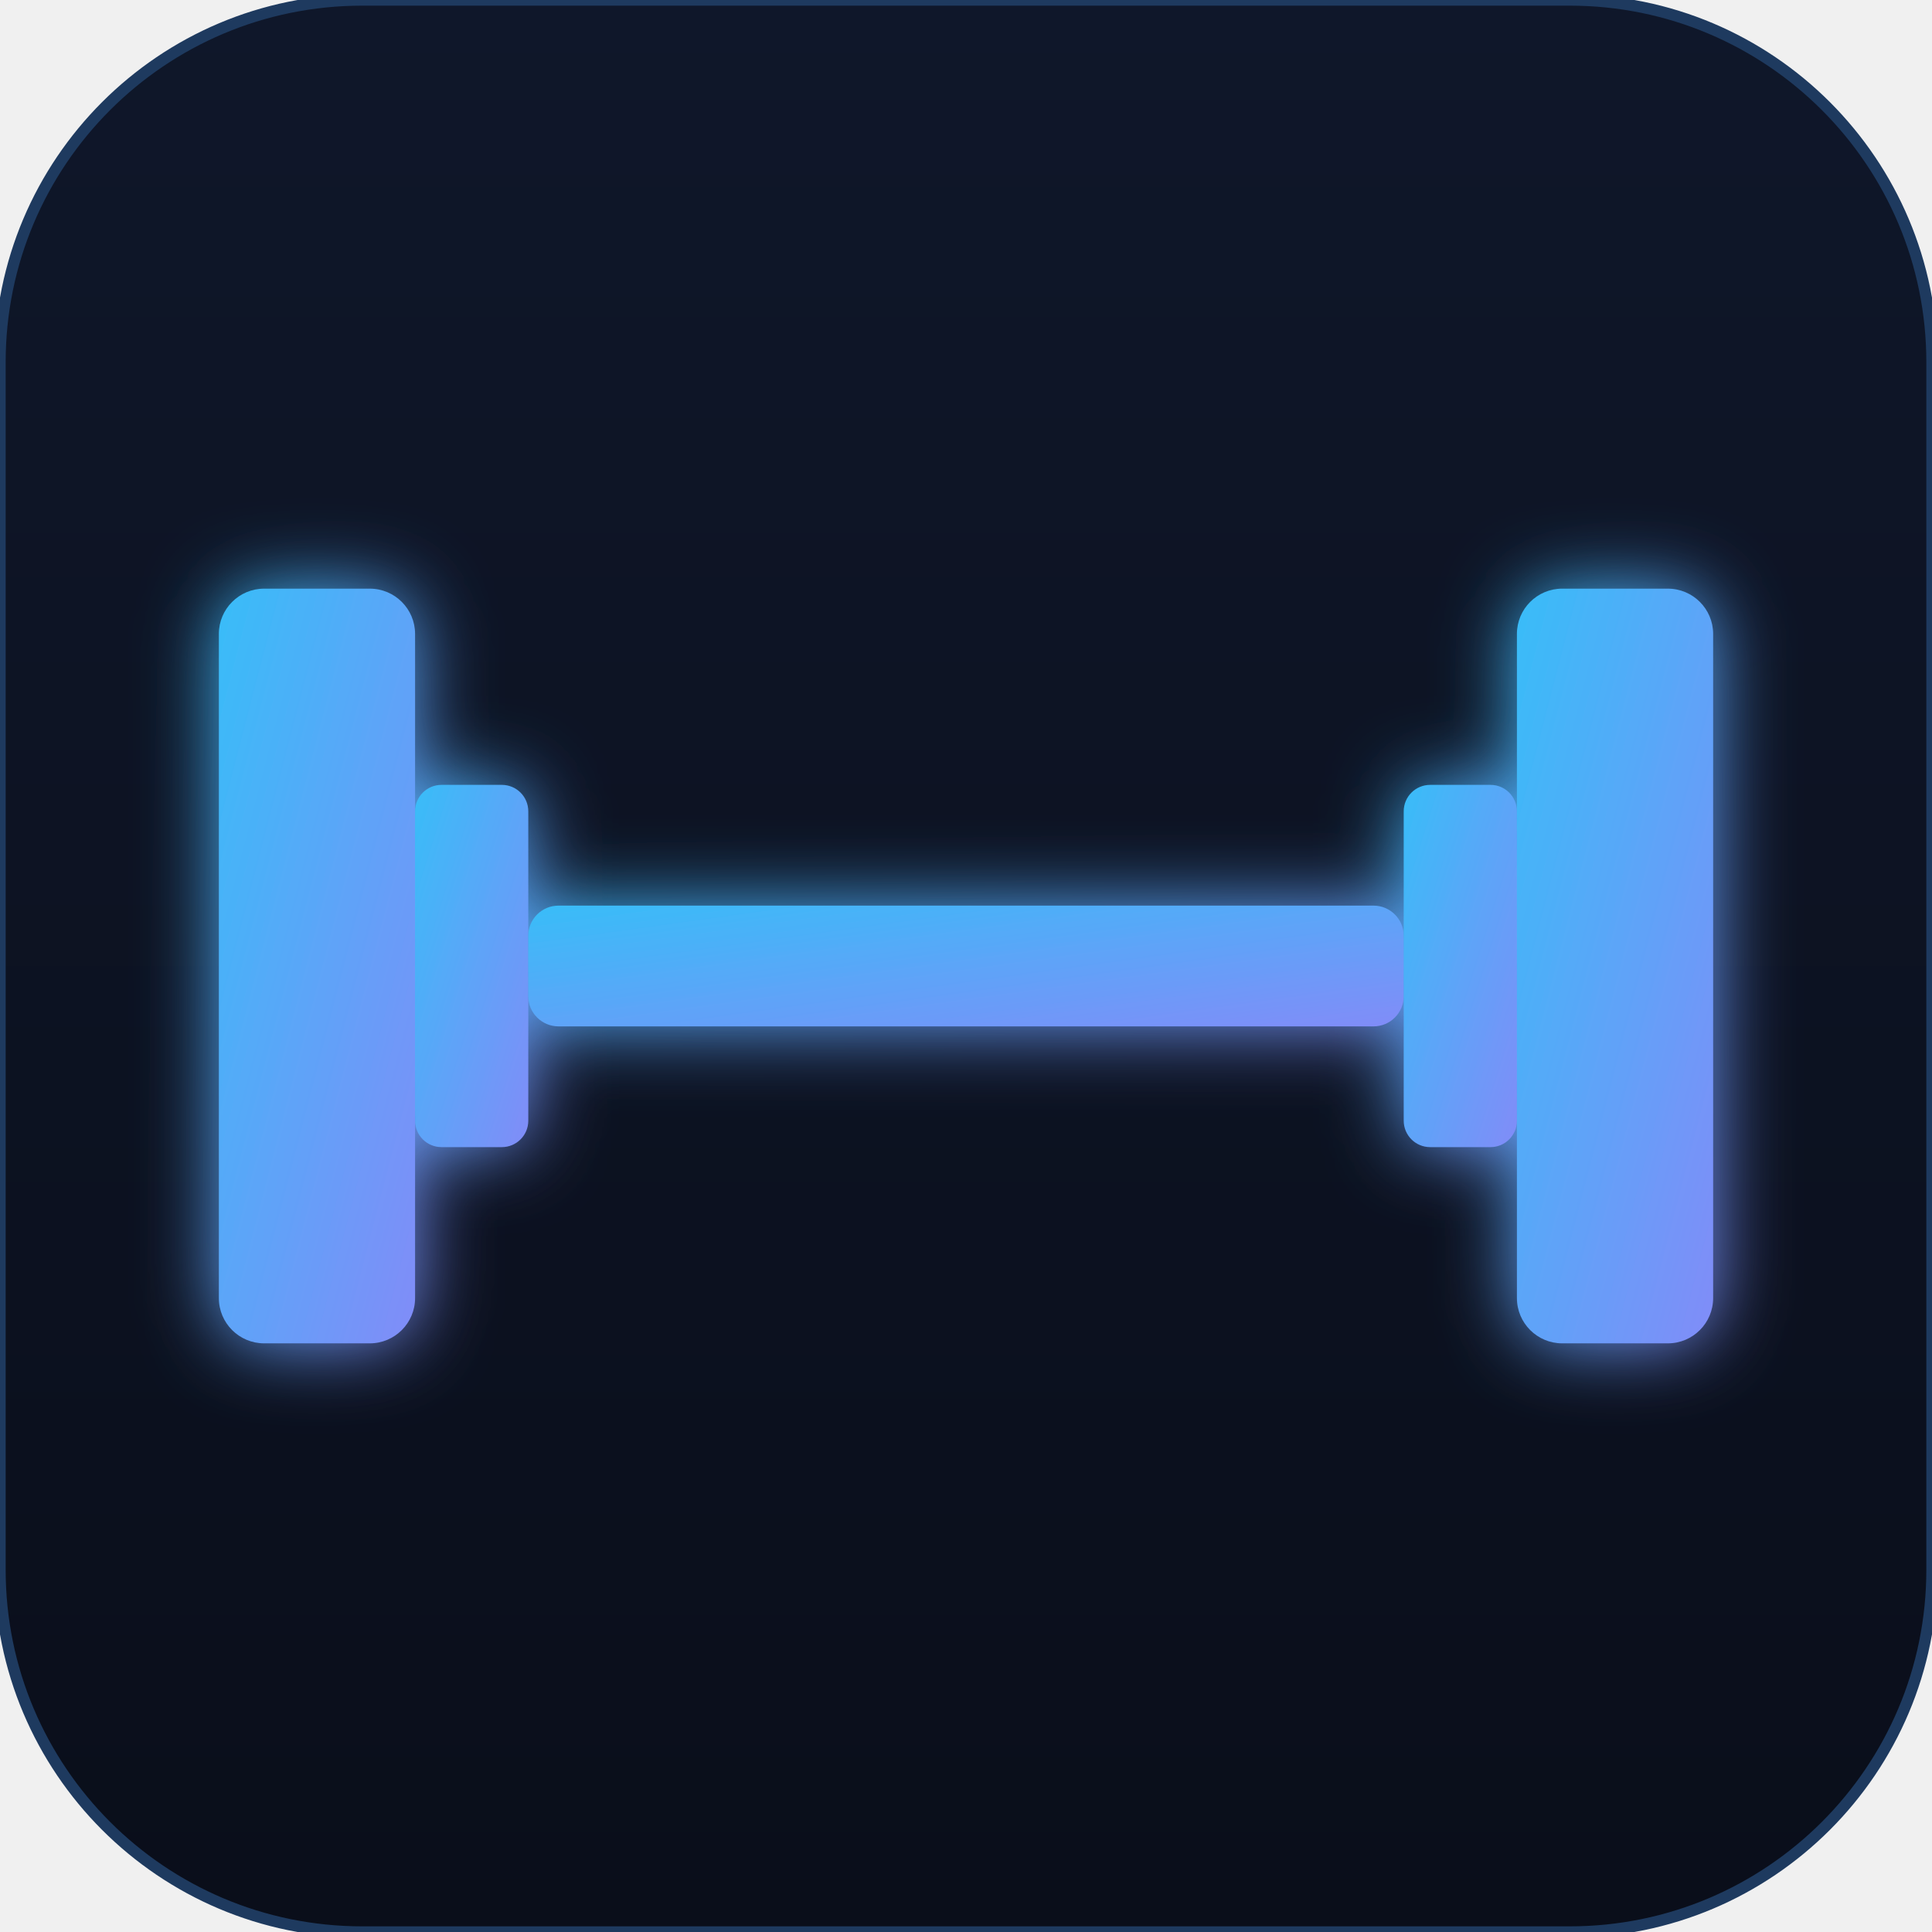
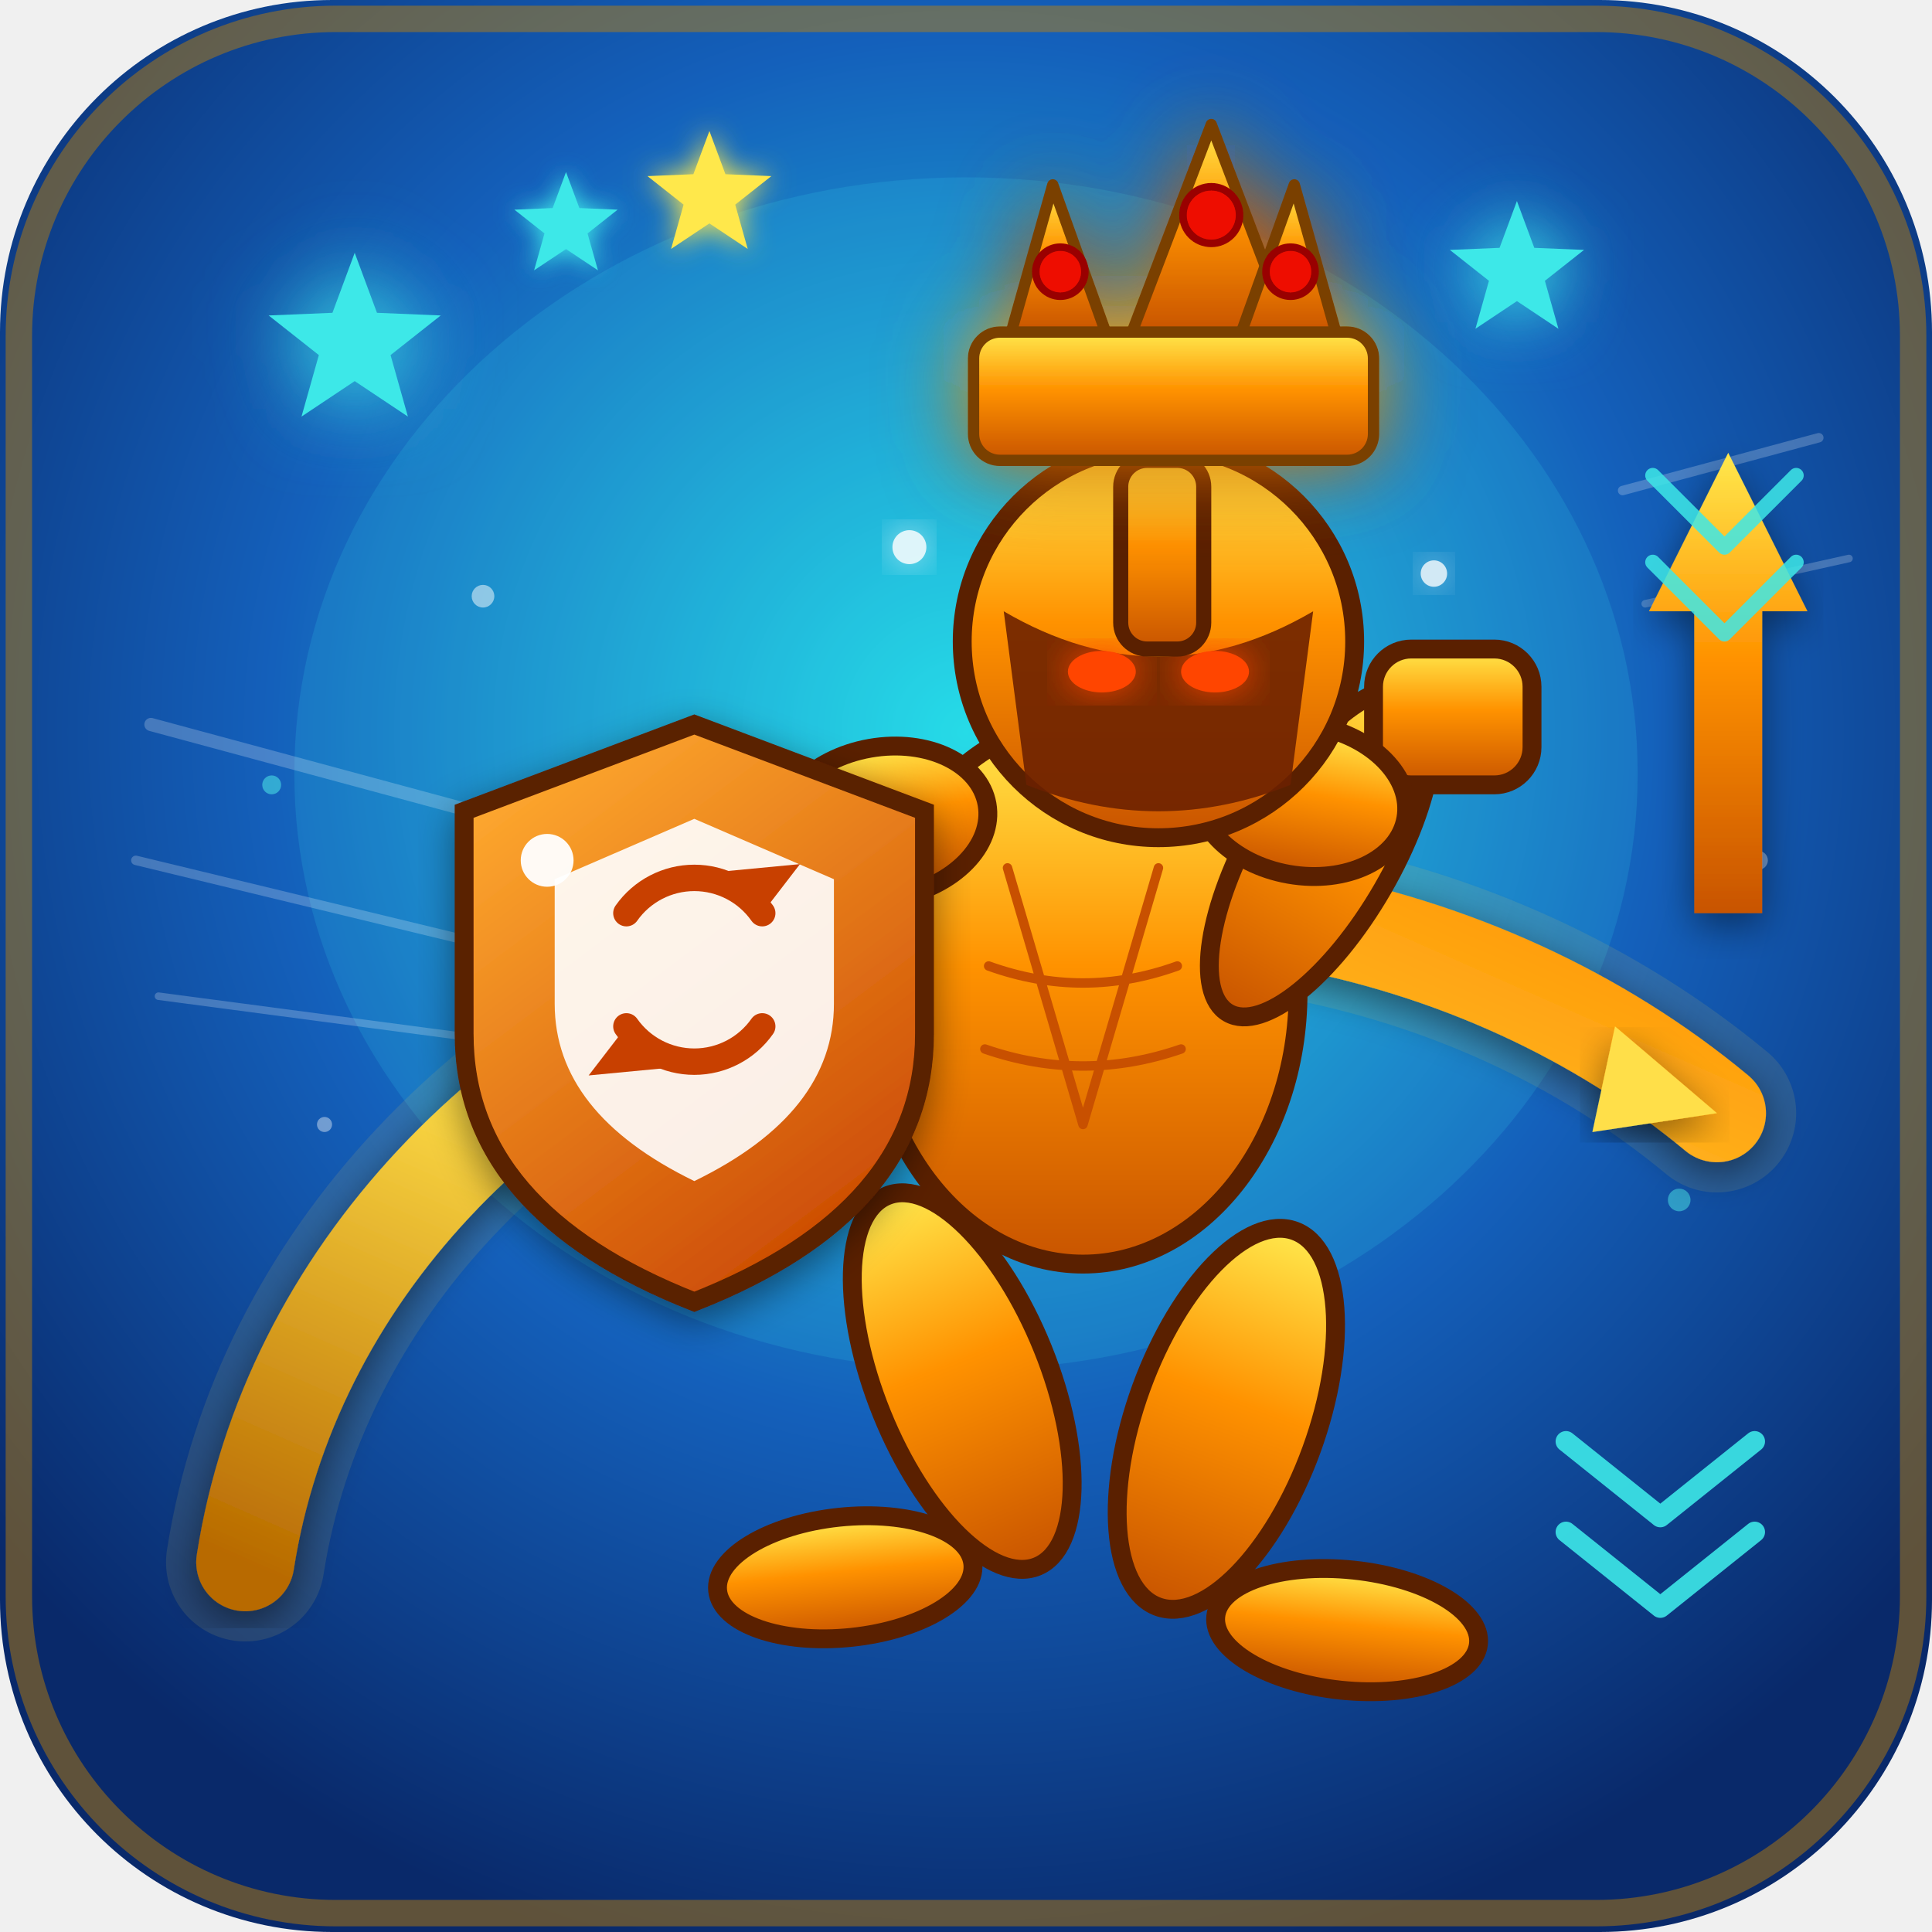
<svg xmlns="http://www.w3.org/2000/svg" viewBox="0 0 512 512">
  <defs>
-     <linearGradient id="g" x1="0" y1="0" x2="1" y2="1">
-       <stop offset="0%" stop-color="#38bdf8" />
-       <stop offset="100%" stop-color="#818cf8" />
+     <radialGradient id="bg" cx="50%" cy="38%" r="65%">
+       <stop offset="0%" stop-color="#22d8e5" />
+       <stop offset="55%" stop-color="#1460bb" />
+       <stop offset="100%" stop-color="#09296a" />
+     </radialGradient>
+     <linearGradient id="gV" x1="0" y1="0" x2="0" y2="1">
+       <stop offset="0%" stop-color="#ffe84c" />
+       <stop offset="45%" stop-color="#ff9200" />
+       <stop offset="100%" stop-color="#c85400" />
    </linearGradient>
-     <linearGradient id="bg" x1="0" y1="0" x2="0" y2="1">
-       <stop offset="0%" stop-color="#0f172a" />
-       <stop offset="100%" stop-color="#0a0e1a" />
+     <linearGradient id="gArc" x1="0" y1="1" x2="1" y2="0">
+       <stop offset="0%" stop-color="#b86a00" />
+       <stop offset="45%" stop-color="#ffdf48" />
+       <stop offset="100%" stop-color="#ff9200" />
    </linearGradient>
-     <filter id="glow" x="-20%" y="-20%" width="140%" height="140%">
-       <feGaussianBlur stdDeviation="10" result="blur" />
+     <linearGradient id="shG" x1="0.2" y1="0" x2="0.8" y2="1">
+       <stop offset="0%" stop-color="#ffaa30" />
+       <stop offset="100%" stop-color="#c84400" />
+     </linearGradient>
+     <filter id="glow" x="-30%" y="-30%" width="160%" height="160%">
+       <feGaussianBlur stdDeviation="5" result="b" />
      <feMerge>
-         <feMergeNode in="blur" />
+         <feMergeNode in="b" />
        <feMergeNode in="SourceGraphic" />
      </feMerge>
    </filter>
+     <filter id="sglow" x="-50%" y="-50%" width="200%" height="200%">
+       <feGaussianBlur stdDeviation="11" result="b" />
+       <feMerge>
+         <feMergeNode in="b" />
+         <feMergeNode in="SourceGraphic" />
+       </feMerge>
+     </filter>
+     <filter id="sh">
+       <feDropShadow dx="0" dy="3" stdDeviation="5" flood-color="#000" flood-opacity="0.45" />
+     </filter>
  </defs>
-   <rect width="512" height="512" rx="96" fill="url(#bg)" />
-   <rect width="512" height="512" rx="96" fill="none" stroke="#1e3a5f" stroke-width="3" />
-   <g fill="url(#g)" filter="url(#glow)">
-     <rect x="58" y="156" width="52" height="200" rx="12" />
-     <rect x="110" y="208" width="30" height="96" rx="7" />
-     <rect x="140" y="240" width="232" height="32" rx="8" />
-     <rect x="372" y="208" width="30" height="96" rx="7" />
-     <rect x="402" y="156" width="52" height="200" rx="12" />
+   <rect width="512" height="512" rx="88" fill="url(#bg)" />
+   <ellipse cx="256" cy="205" rx="178" ry="158" fill="#3aecf5" opacity="0.13" />
+   <circle cx="128" cy="158" r="3" fill="white" opacity="0.5" />
+   <circle cx="86" cy="298" r="2" fill="white" opacity="0.4" />
+   <circle cx="466" cy="228" r="2.5" fill="white" opacity="0.4" />
+   <circle cx="72" cy="208" r="2.5" fill="#4de8e8" opacity="0.55" />
+   <circle cx="445" cy="318" r="3" fill="#4de8e8" opacity="0.5" />
+   <g opacity="0.22" stroke="white" stroke-linecap="round">
+     <line x1="40" y1="192" x2="188" y2="232" stroke-width="3.5" />
+     <line x1="36" y1="228" x2="160" y2="258" stroke-width="2.5" />
+     <line x1="42" y1="264" x2="163" y2="280" stroke-width="2" />
+     <line x1="430" y1="130" x2="482" y2="116" stroke-width="2.5" />
+     <line x1="436" y1="160" x2="490" y2="148" stroke-width="2" />
  </g>
+   <path d="M 65,414 A 232,202 0 0 1 455,295" fill="none" stroke="#ffdf48" stroke-width="42" stroke-linecap="round" opacity="0.11" />
+   <path d="M 65,414 A 232,202 0 0 1 455,295" fill="none" stroke="url(#gArc)" stroke-width="26" stroke-linecap="round" filter="url(#sh)" />
+   <polygon points="455,295 428,272 422,300" fill="#ffdf48" filter="url(#sh)" />
+   <g fill="url(#gV)" filter="url(#sh)" transform="translate(458,162)">
+     <polygon points="0,-42 21,0 9,0 9,80 -9,80 -9,0 -21,0" />
+   </g>
+   <g transform="translate(94,91)" filter="url(#sglow)">
+     <polygon fill="#3de8e8" points="0,-24 5.9,-8.1 22.8,-7.4 9.5,3.1 14.1,19.4 0,10 -14.1,19.4 -9.5,3.1 -22.8,-7.4 -5.9,-8.1" />
+   </g>
+   <g transform="translate(150,60) scale(0.6)" filter="url(#glow)">
+     <polygon fill="#3de8e8" points="0,-24 5.9,-8.1 22.8,-7.4 9.5,3.1 14.1,19.4 0,10 -14.1,19.4 -9.5,3.1 -22.8,-7.4 -5.9,-8.1" />
+   </g>
+   <g transform="translate(188,52) scale(0.72)" filter="url(#glow)">
+     <polygon fill="#ffe84c" points="0,-24 5.9,-8.1 22.8,-7.4 9.5,3.1 14.1,19.4 0,10 -14.1,19.4 -9.5,3.1 -22.8,-7.4 -5.9,-8.1" />
+   </g>
+   <g transform="translate(402,72) scale(0.78)" filter="url(#sglow)">
+     <polygon fill="#3de8e8" points="0,-24 5.9,-8.1 22.8,-7.4 9.5,3.1 14.1,19.4 0,10 -14.1,19.4 -9.5,3.1 -22.8,-7.4 -5.9,-8.1" />
+   </g>
+   <g fill="none" stroke="#3de8e8" stroke-width="4" stroke-linecap="round" stroke-linejoin="round" opacity="0.85">
+     <polyline points="438,126 457,145 476,126" />
+     <polyline points="438,149 457,168 476,149" />
+   </g>
+   <ellipse cx="255" cy="366" rx="23" ry="53" fill="url(#gV)" stroke="#5a2000" stroke-width="5" transform="rotate(-22,255,366)" />
+   <ellipse cx="224" cy="418" rx="34" ry="16" fill="url(#gV)" stroke="#5a2000" stroke-width="5" transform="rotate(-6,224,418)" />
+   <ellipse cx="230" cy="256" rx="18" ry="46" fill="url(#gV)" stroke="#5a2000" stroke-width="5" transform="rotate(-40,230,256)" />
+   <ellipse cx="287" cy="263" rx="57" ry="72" fill="url(#gV)" stroke="#5a2000" stroke-width="5" />
+   <path d="M 267,230 L 287,298 M 307,230 L 287,298 M 262,256 Q 287,265 312,256 M 261,278 Q 287,287 313,278" fill="none" stroke="#c85000" stroke-width="2.5" stroke-linecap="round" />
+   <ellipse cx="325" cy="376" rx="24" ry="53" fill="url(#gV)" stroke="#5a2000" stroke-width="5" transform="rotate(20,325,376)" />
+   <ellipse cx="357" cy="432" rx="35" ry="16" fill="url(#gV)" stroke="#5a2000" stroke-width="5" transform="rotate(6,357,432)" />
+   <ellipse cx="350" cy="226" rx="19" ry="49" fill="url(#gV)" stroke="#5a2000" stroke-width="5" transform="rotate(30,350,226)" />
+   <rect x="364" y="172" width="42" height="36" rx="10" fill="url(#gV)" stroke="#5a2000" stroke-width="5" />
+   <ellipse cx="234" cy="218" rx="28" ry="20" fill="url(#gV)" stroke="#5a2000" stroke-width="5" transform="rotate(-10,234,218)" />
+   <ellipse cx="345" cy="212" rx="28" ry="20" fill="url(#gV)" stroke="#5a2000" stroke-width="5" transform="rotate(10,345,212)" />
+   <g filter="url(#sh)" transform="translate(184,256)">
+     <path d="M 0,-64 L 61,-41 L 61,18 Q 61,65 0,89 Q -61,65 -61,18 L -61,-41 Z" fill="url(#shG)" stroke="#5a2000" stroke-width="5" />
+     <path d="M 0,-39 L 37,-23 L 37,10 Q 37,39 0,57 Q -37,39 -37,10 L -37,-23 Z" fill="white" opacity="0.9" />
+     <path d="M -18,-14 A 22,22 0 0 1 18,-14" fill="none" stroke="#c84000" stroke-width="7" stroke-linecap="round" />
+     <polygon points="18,-14 28,-27 7,-25" fill="#c84000" />
+     <path d="M 18,16 A 22,22 0 0 1 -18,16" fill="none" stroke="#c84000" stroke-width="7" stroke-linecap="round" />
+     <polygon points="-18,16 -28,29 -7,27" fill="#c84000" />
+     <circle cx="-39" cy="-28" r="7" fill="white" opacity="0.95" />
+   </g>
+   <circle cx="307" cy="170" r="52" fill="url(#gV)" stroke="#5a2000" stroke-width="5" />
+   <path d="M 266,162 Q 307,186 348,162 L 342,208 Q 307,222 272,208 Z" fill="#6a2000" opacity="0.88" />
+   <ellipse cx="292" cy="178" rx="9" ry="5.5" fill="#ff4400" filter="url(#glow)" />
+   <ellipse cx="322" cy="178" rx="9" ry="5.5" fill="#ff4400" filter="url(#glow)" />
+   <rect x="297" y="122" width="22" height="50" rx="7" fill="url(#gV)" stroke="#5a2000" stroke-width="4" />
+   <g filter="url(#sglow)" fill="url(#gV)" stroke="#7a4000" stroke-width="3" stroke-linejoin="round">
+     <rect x="258" y="88" width="106" height="34" rx="7" />
+     <polygon points="268,88 279,49 293,88" />
+     <polygon points="300,88 321,33 342,88" />
+     <polygon points="329,88 343,49 354,88" />
+     <circle cx="281" cy="72" r="6.5" fill="#ee1100" stroke="#900" stroke-width="2" />
+     <circle cx="321" cy="57" r="7.5" fill="#ee1100" stroke="#900" stroke-width="2" />
+     <circle cx="342" cy="72" r="6.5" fill="#ee1100" stroke="#900" stroke-width="2" />
+   </g>
+   <g fill="none" stroke="#3de8e8" stroke-width="5.5" stroke-linecap="round" stroke-linejoin="round" opacity="0.9">
+     <polyline points="415,382 440,402 465,382" />
+     <polyline points="415,406 440,426 465,406" />
+   </g>
+   <circle cx="241" cy="145" r="4.5" fill="white" opacity="0.85" filter="url(#glow)" />
+   <circle cx="380" cy="152" r="3.5" fill="white" opacity="0.8" filter="url(#glow)" />
+   <rect x="5" y="5" width="502" height="502" rx="84" fill="none" stroke="#c88200" stroke-width="7" opacity="0.45" />
</svg>
